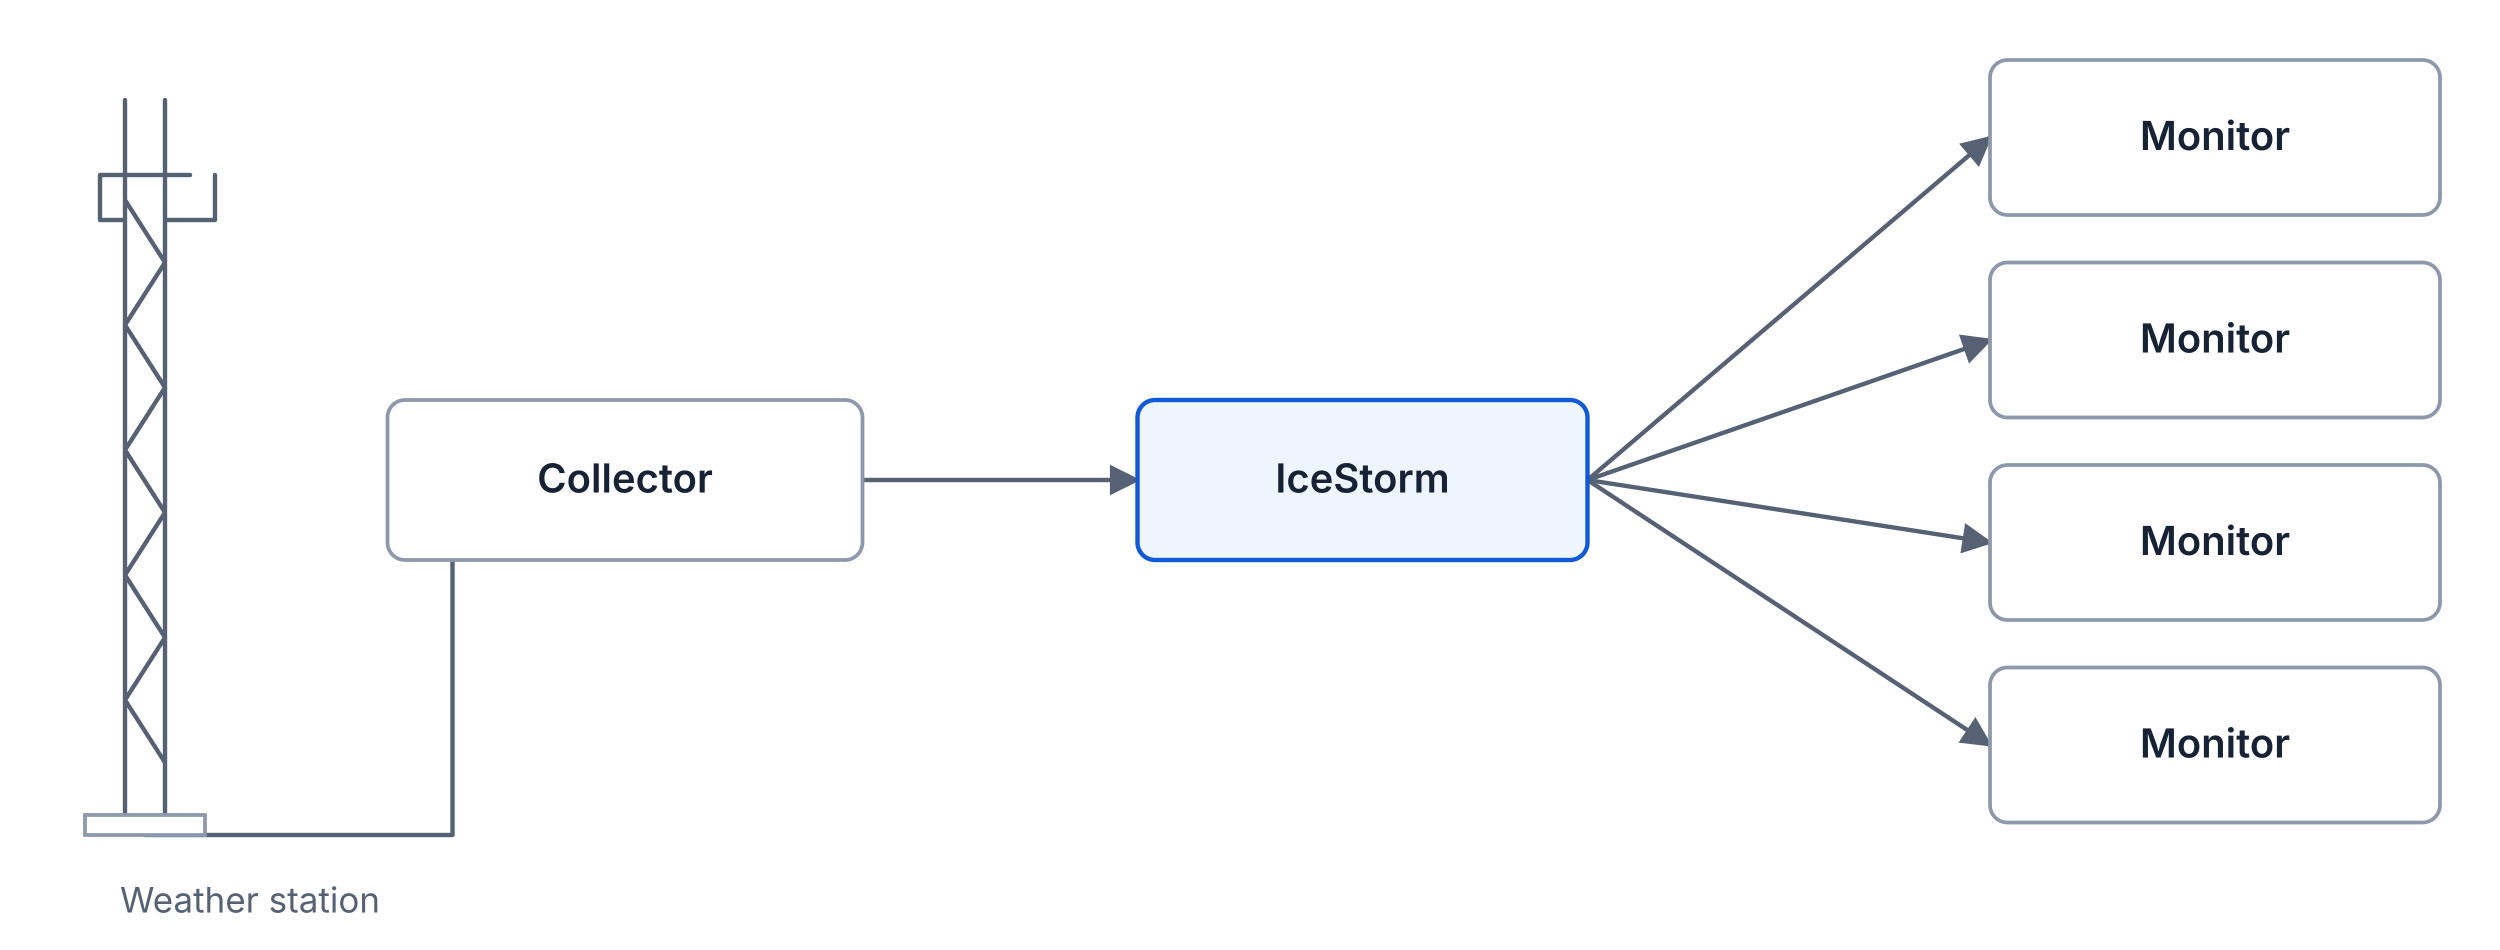
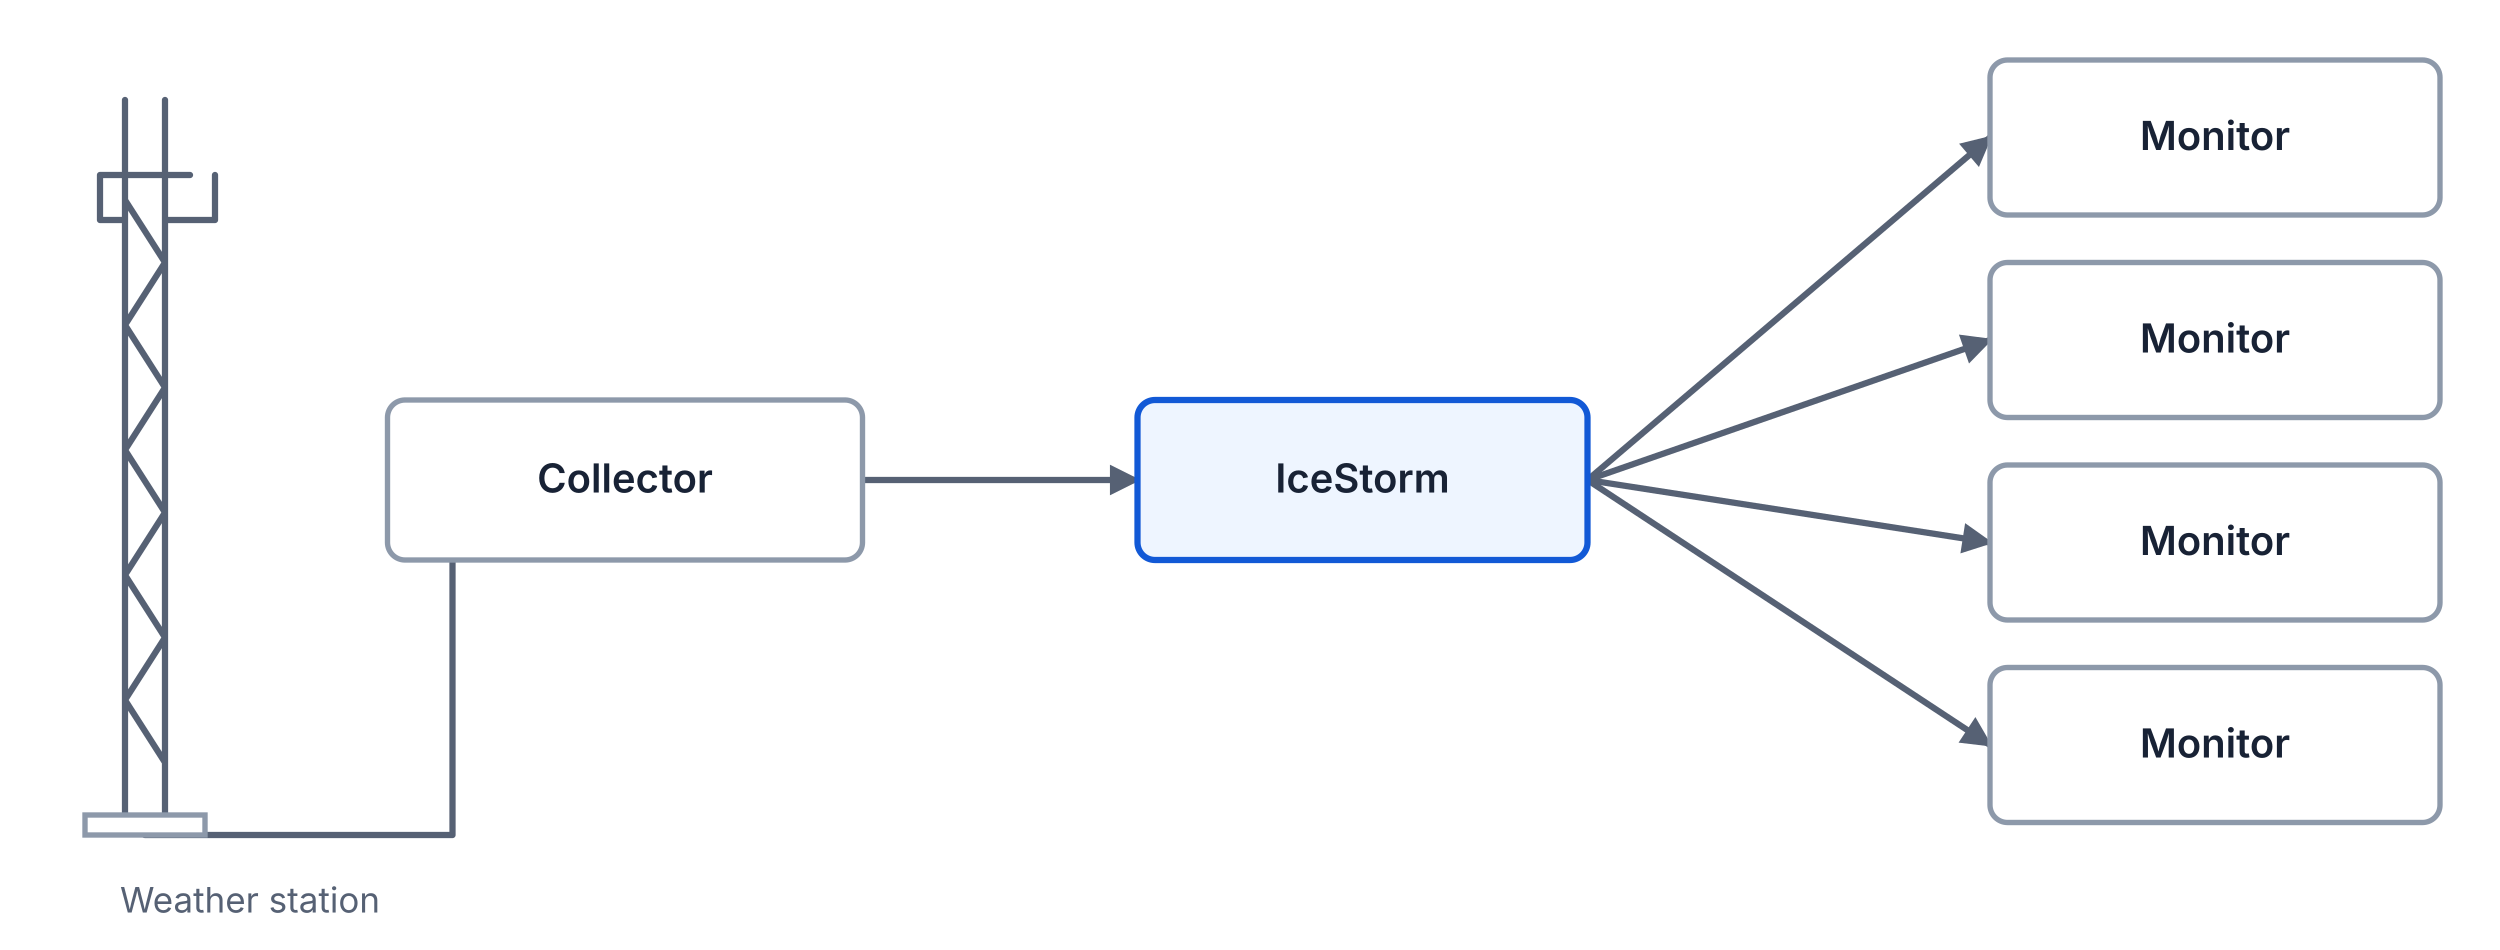
- <svg xmlns="http://www.w3.org/2000/svg" viewBox="0 0 1000 380" role="img" aria-labelledby="title description">
+ <svg xmlns="http://www.w3.org/2000/svg" width="700" height="266" viewBox="0 0 1000 380" role="img" aria-labelledby="title description">
  <defs>
    <marker id="arrow" viewBox="0 0 8 8" refX="7.2" refY="4" markerWidth="7" markerHeight="7" orient="auto-start-reverse">
      <path d="M 0 0 L 8 4 L 0 8 Z" fill="#566174" />
    </marker>
  </defs>
  <style>
    text {
      fill: #182235;
      font-family: Inter, ui-sans-serif, system-ui, -apple-system, BlinkMacSystemFont, "Segoe UI", sans-serif;
    }
    .label {
      font-size: 16px;
      font-weight: 600;
      text-anchor: middle;
    }
    .annotation {
      fill: #566174;
      font-size: 14px;
      text-anchor: middle;
    }
    .application {
      fill: #ffffff;
      stroke: #8d99aa;
      stroke-width: 1.5;
    }
    .runtime {
      fill: #eef5ff;
      stroke: #1259d6;
      stroke-width: 1.75;
    }
    .connector {
      fill: none;
      stroke: #566174;
      stroke-width: 1.75;
      stroke-linecap: round;
      stroke-linejoin: round;
    }
    .one-way {
      marker-end: url(#arrow);
    }
  </style>
  <rect width="1000" height="380" fill="#ffffff" />
  <g id="boundaries" aria-hidden="true">
  </g>
  <g id="connectors" aria-hidden="true">
    <path class="connector" d="M 58 334 H 181 V 224" vector-effect="non-scaling-stroke" />
    <path class="connector one-way" d="M 345 192 L 455 192" vector-effect="non-scaling-stroke" />
    <path class="connector one-way" d="M 635 192 L 796 55" vector-effect="non-scaling-stroke" />
    <path class="connector one-way" d="M 635 192 L 796 136" vector-effect="non-scaling-stroke" />
    <path class="connector one-way" d="M 635 192 L 796 217" vector-effect="non-scaling-stroke" />
    <path class="connector one-way" d="M 635 192 L 796 298" vector-effect="non-scaling-stroke" />
  </g>
  <g id="components" aria-hidden="true">
    <path class="connector" d="M 50 40 V 326 M 66 40 V 326 M 40 70 H 76 M 40 70 V 88 H 50 M 66 88 H 86 V 70 M 50 80 L 66 105 L 50 130 L 66 155 L 50 180 L 66 205 L 50 230 L 66 255 L 50 280 L 66 305" vector-effect="non-scaling-stroke" />
    <rect class="application" x="34" y="326" width="48" height="8" rx="0" vector-effect="non-scaling-stroke" />
    <rect class="application" x="155" y="160" width="190" height="64" rx="7" vector-effect="non-scaling-stroke" />
    <rect class="runtime" x="455" y="160" width="180" height="64" rx="7" vector-effect="non-scaling-stroke" />
    <rect class="application" x="796" y="24" width="180" height="62" rx="7" vector-effect="non-scaling-stroke" />
    <rect class="application" x="796" y="105" width="180" height="62" rx="7" vector-effect="non-scaling-stroke" />
    <rect class="application" x="796" y="186" width="180" height="62" rx="7" vector-effect="non-scaling-stroke" />
    <rect class="application" x="796" y="267" width="180" height="62" rx="7" vector-effect="non-scaling-stroke" />
  </g>
  <g id="labels">
    <text class="annotation" x="100" y="365">Weather station</text>
    <text class="label" x="250.0" y="197.0">Collector</text>
    <text class="label" x="545.0" y="197.0">IceStorm</text>
    <text class="label" x="886.0" y="60.0">Monitor</text>
    <text class="label" x="886.0" y="141.0">Monitor</text>
    <text class="label" x="886.0" y="222.0">Monitor</text>
    <text class="label" x="886.0" y="303.0">Monitor</text>
  </g>
</svg>
